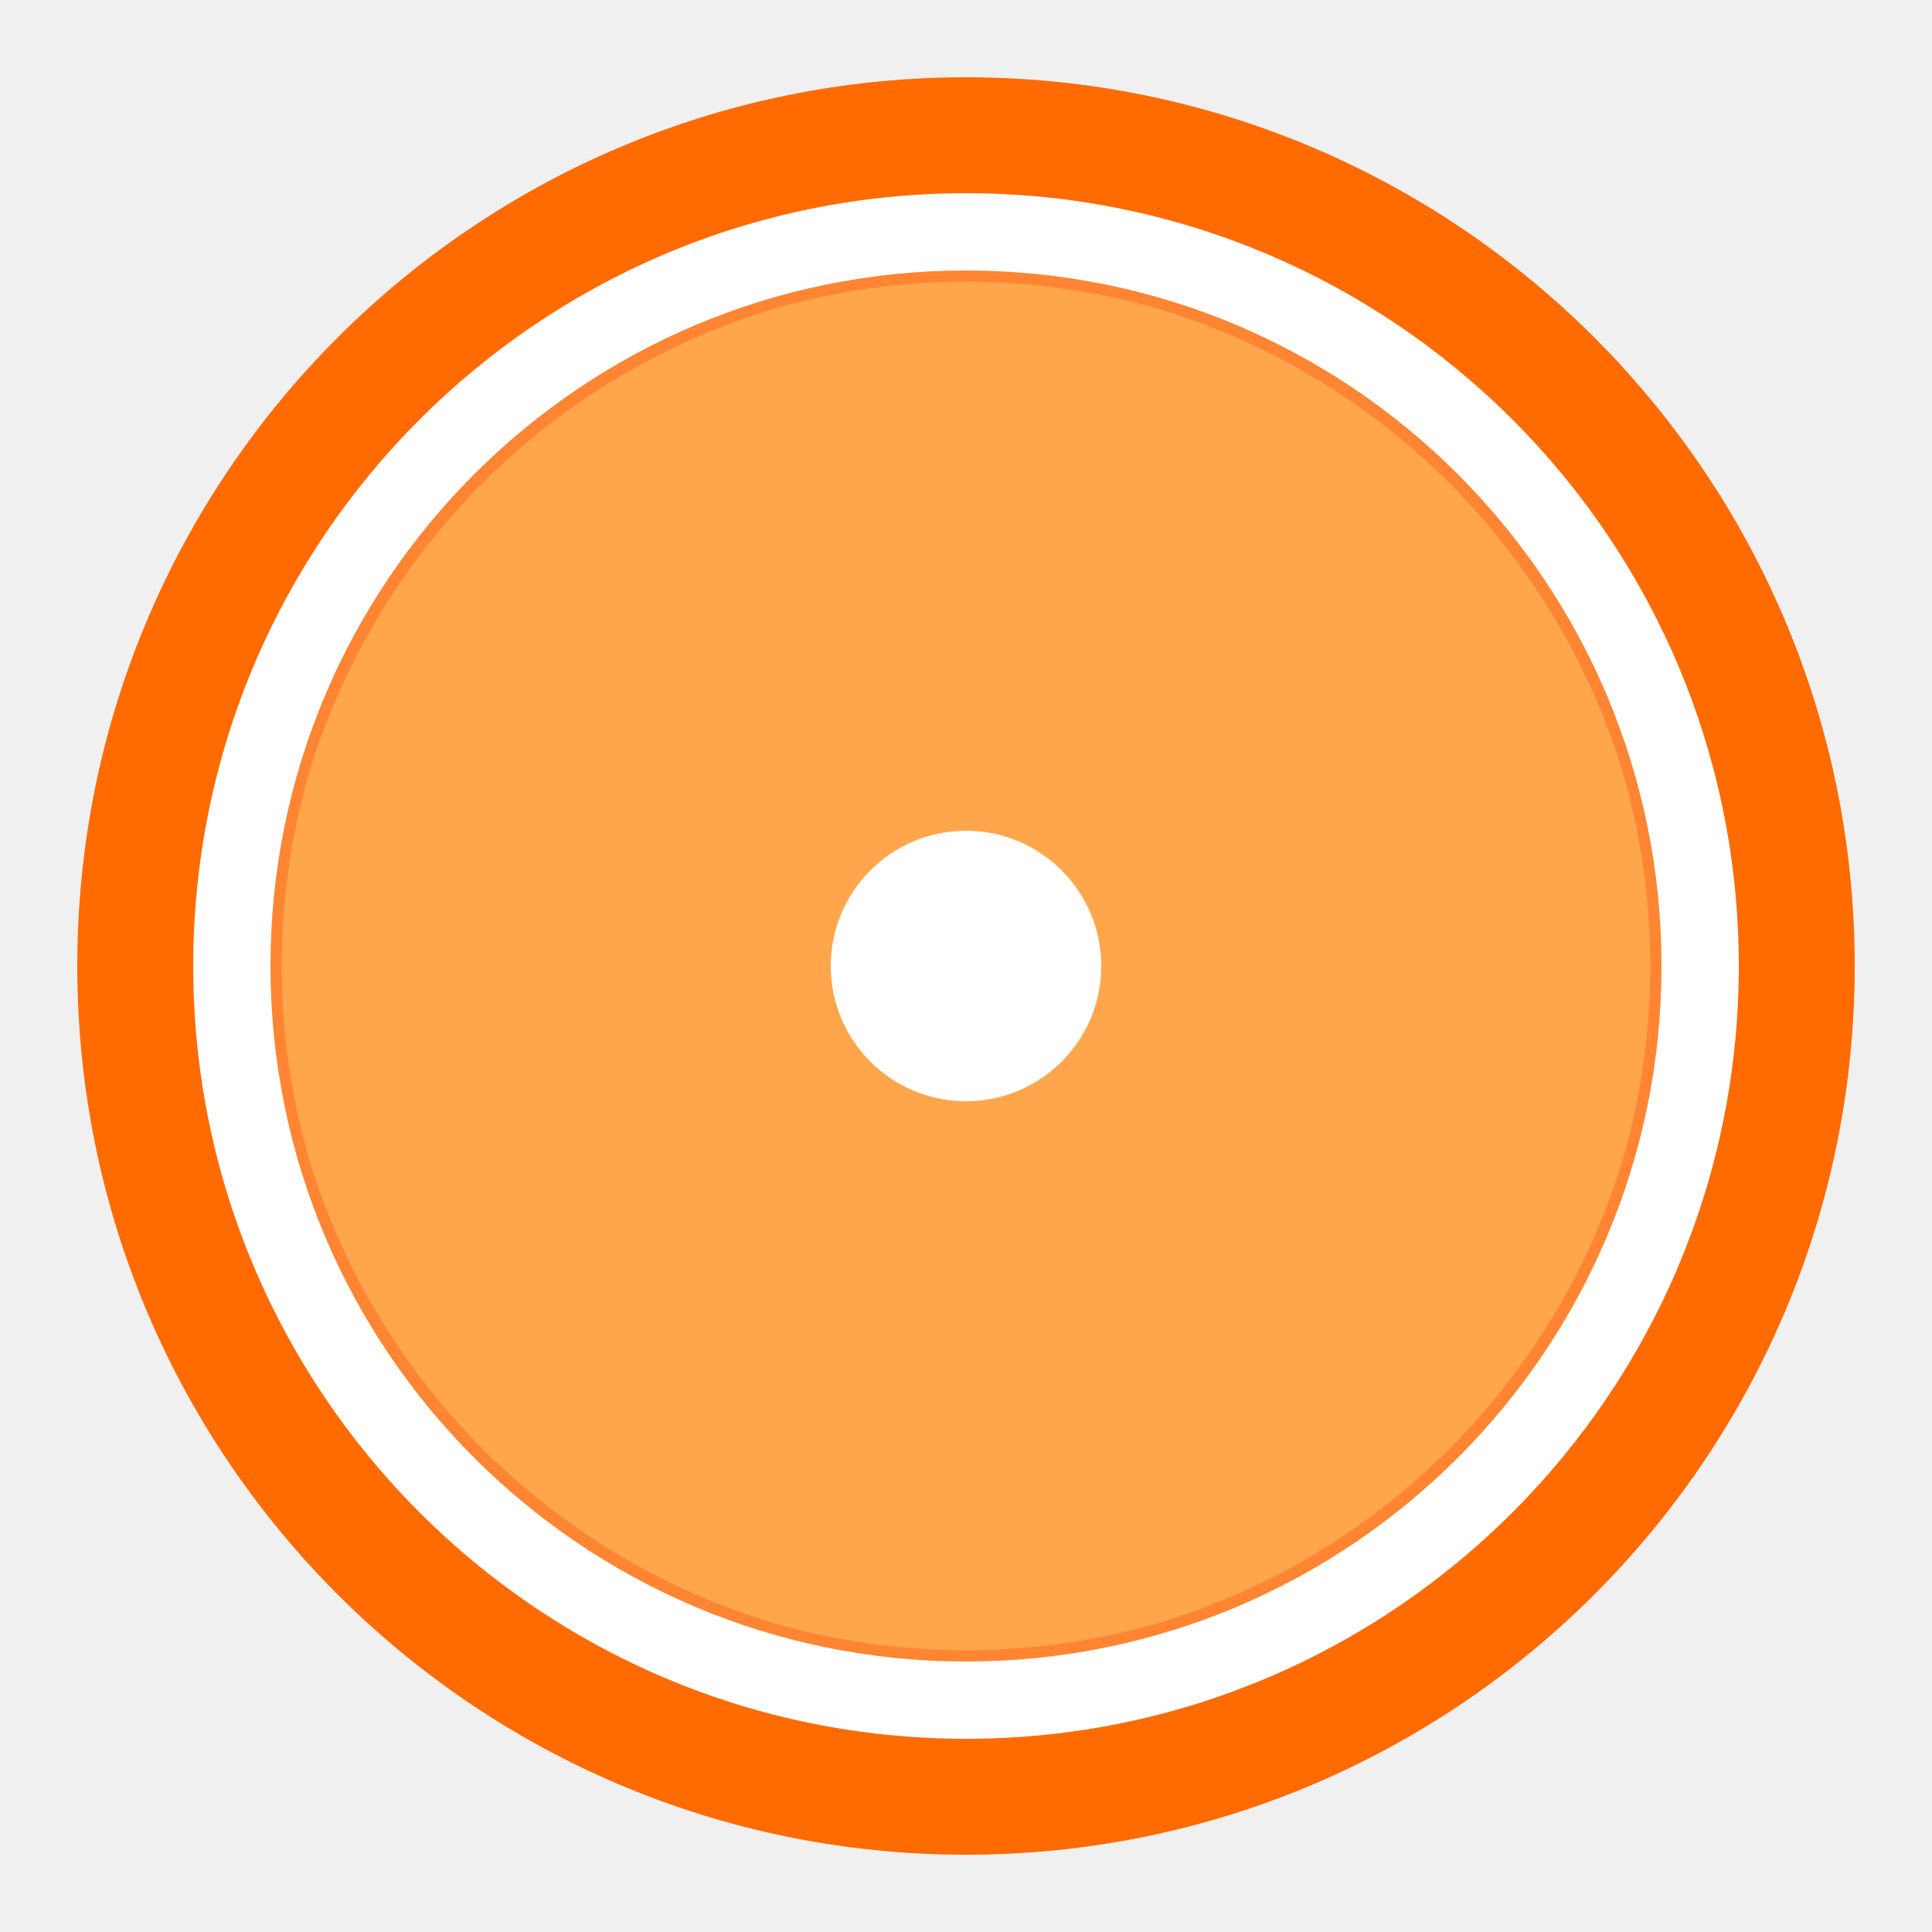
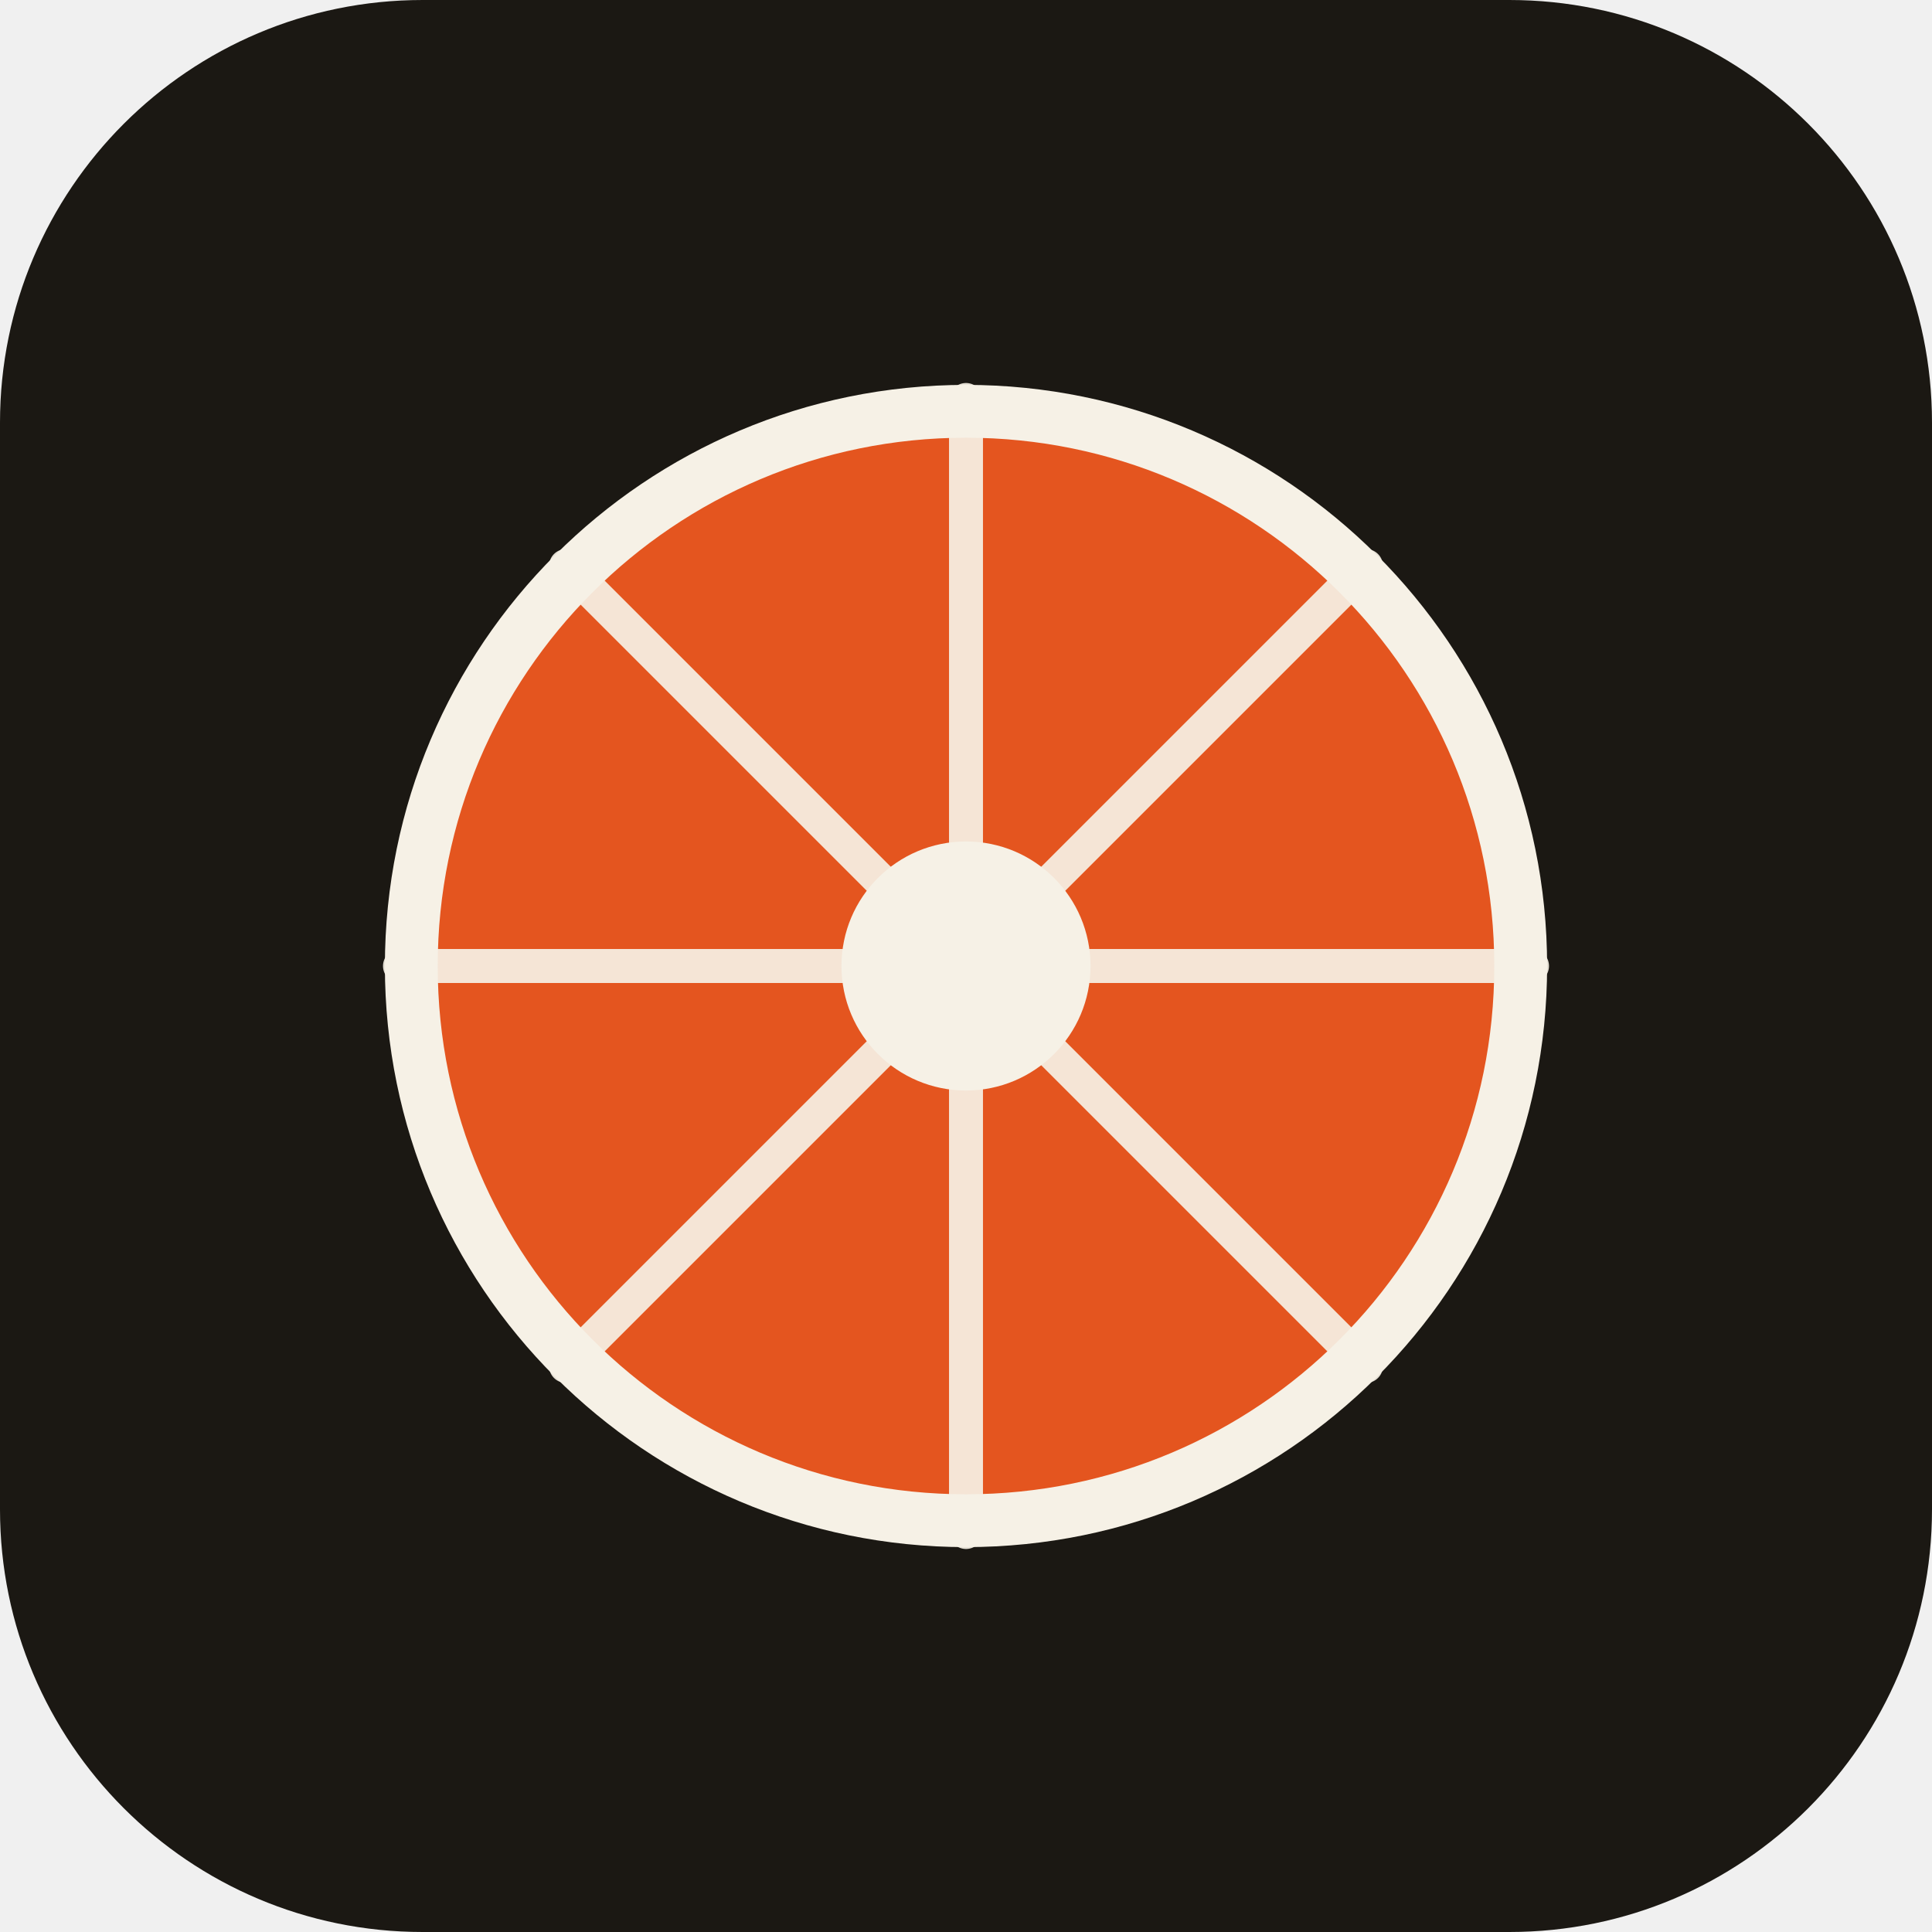
- <svg xmlns="http://www.w3.org/2000/svg" viewBox="0 0 100 100">
-   <circle cx="50" cy="50" r="46" fill="#ff6b00" />
-   <circle cx="50" cy="50" r="40" fill="#ffffff" />
-   <circle cx="50" cy="50" r="36" fill="#ff8533" />
-   <path d="M50 50 L84 40 A36 36 0 0 0 60 16 Z" fill="#ffa64d" />
-   <path d="M50 50 L60 16 A36 36 0 0 0 40 16 Z" fill="#ffa64d" />
-   <path d="M50 50 L40 16 A36 36 0 0 0 16 40 Z" fill="#ffa64d" />
-   <path d="M50 50 L16 40 A36 36 0 0 0 16 60 Z" fill="#ffa64d" />
-   <path d="M50 50 L16 60 A36 36 0 0 0 40 84 Z" fill="#ffa64d" />
-   <path d="M50 50 L40 84 A36 36 0 0 0 60 84 Z" fill="#ffa64d" />
-   <path d="M50 50 L60 84 A36 36 0 0 0 84 60 Z" fill="#ffa64d" />
-   <path d="M50 50 L84 60 A36 36 0 0 0 84 40 Z" fill="#ffa64d" />
-   <circle cx="50" cy="50" r="7" fill="#ffffff" />
+ <svg xmlns="http://www.w3.org/2000/svg" viewBox="0 0 512 512" role="img" aria-label="OptiPress citrus mark">
+   <rect width="512" height="512" rx="112" fill="#1b1813" />
+   <circle cx="256" cy="256" r="150" fill="#e4551f" />
+   <g stroke="#f6f1e6" stroke-width="9" stroke-linecap="round" opacity="0.92">
+     <path d="M256 106v300M106 256h300M150 150l212 212M362 150 150 362" />
+   </g>
+   <circle cx="256" cy="256" r="147" fill="none" stroke="#f6f1e6" stroke-width="14" />
+   <circle cx="256" cy="256" r="33" fill="#f6f1e6" />
</svg>
